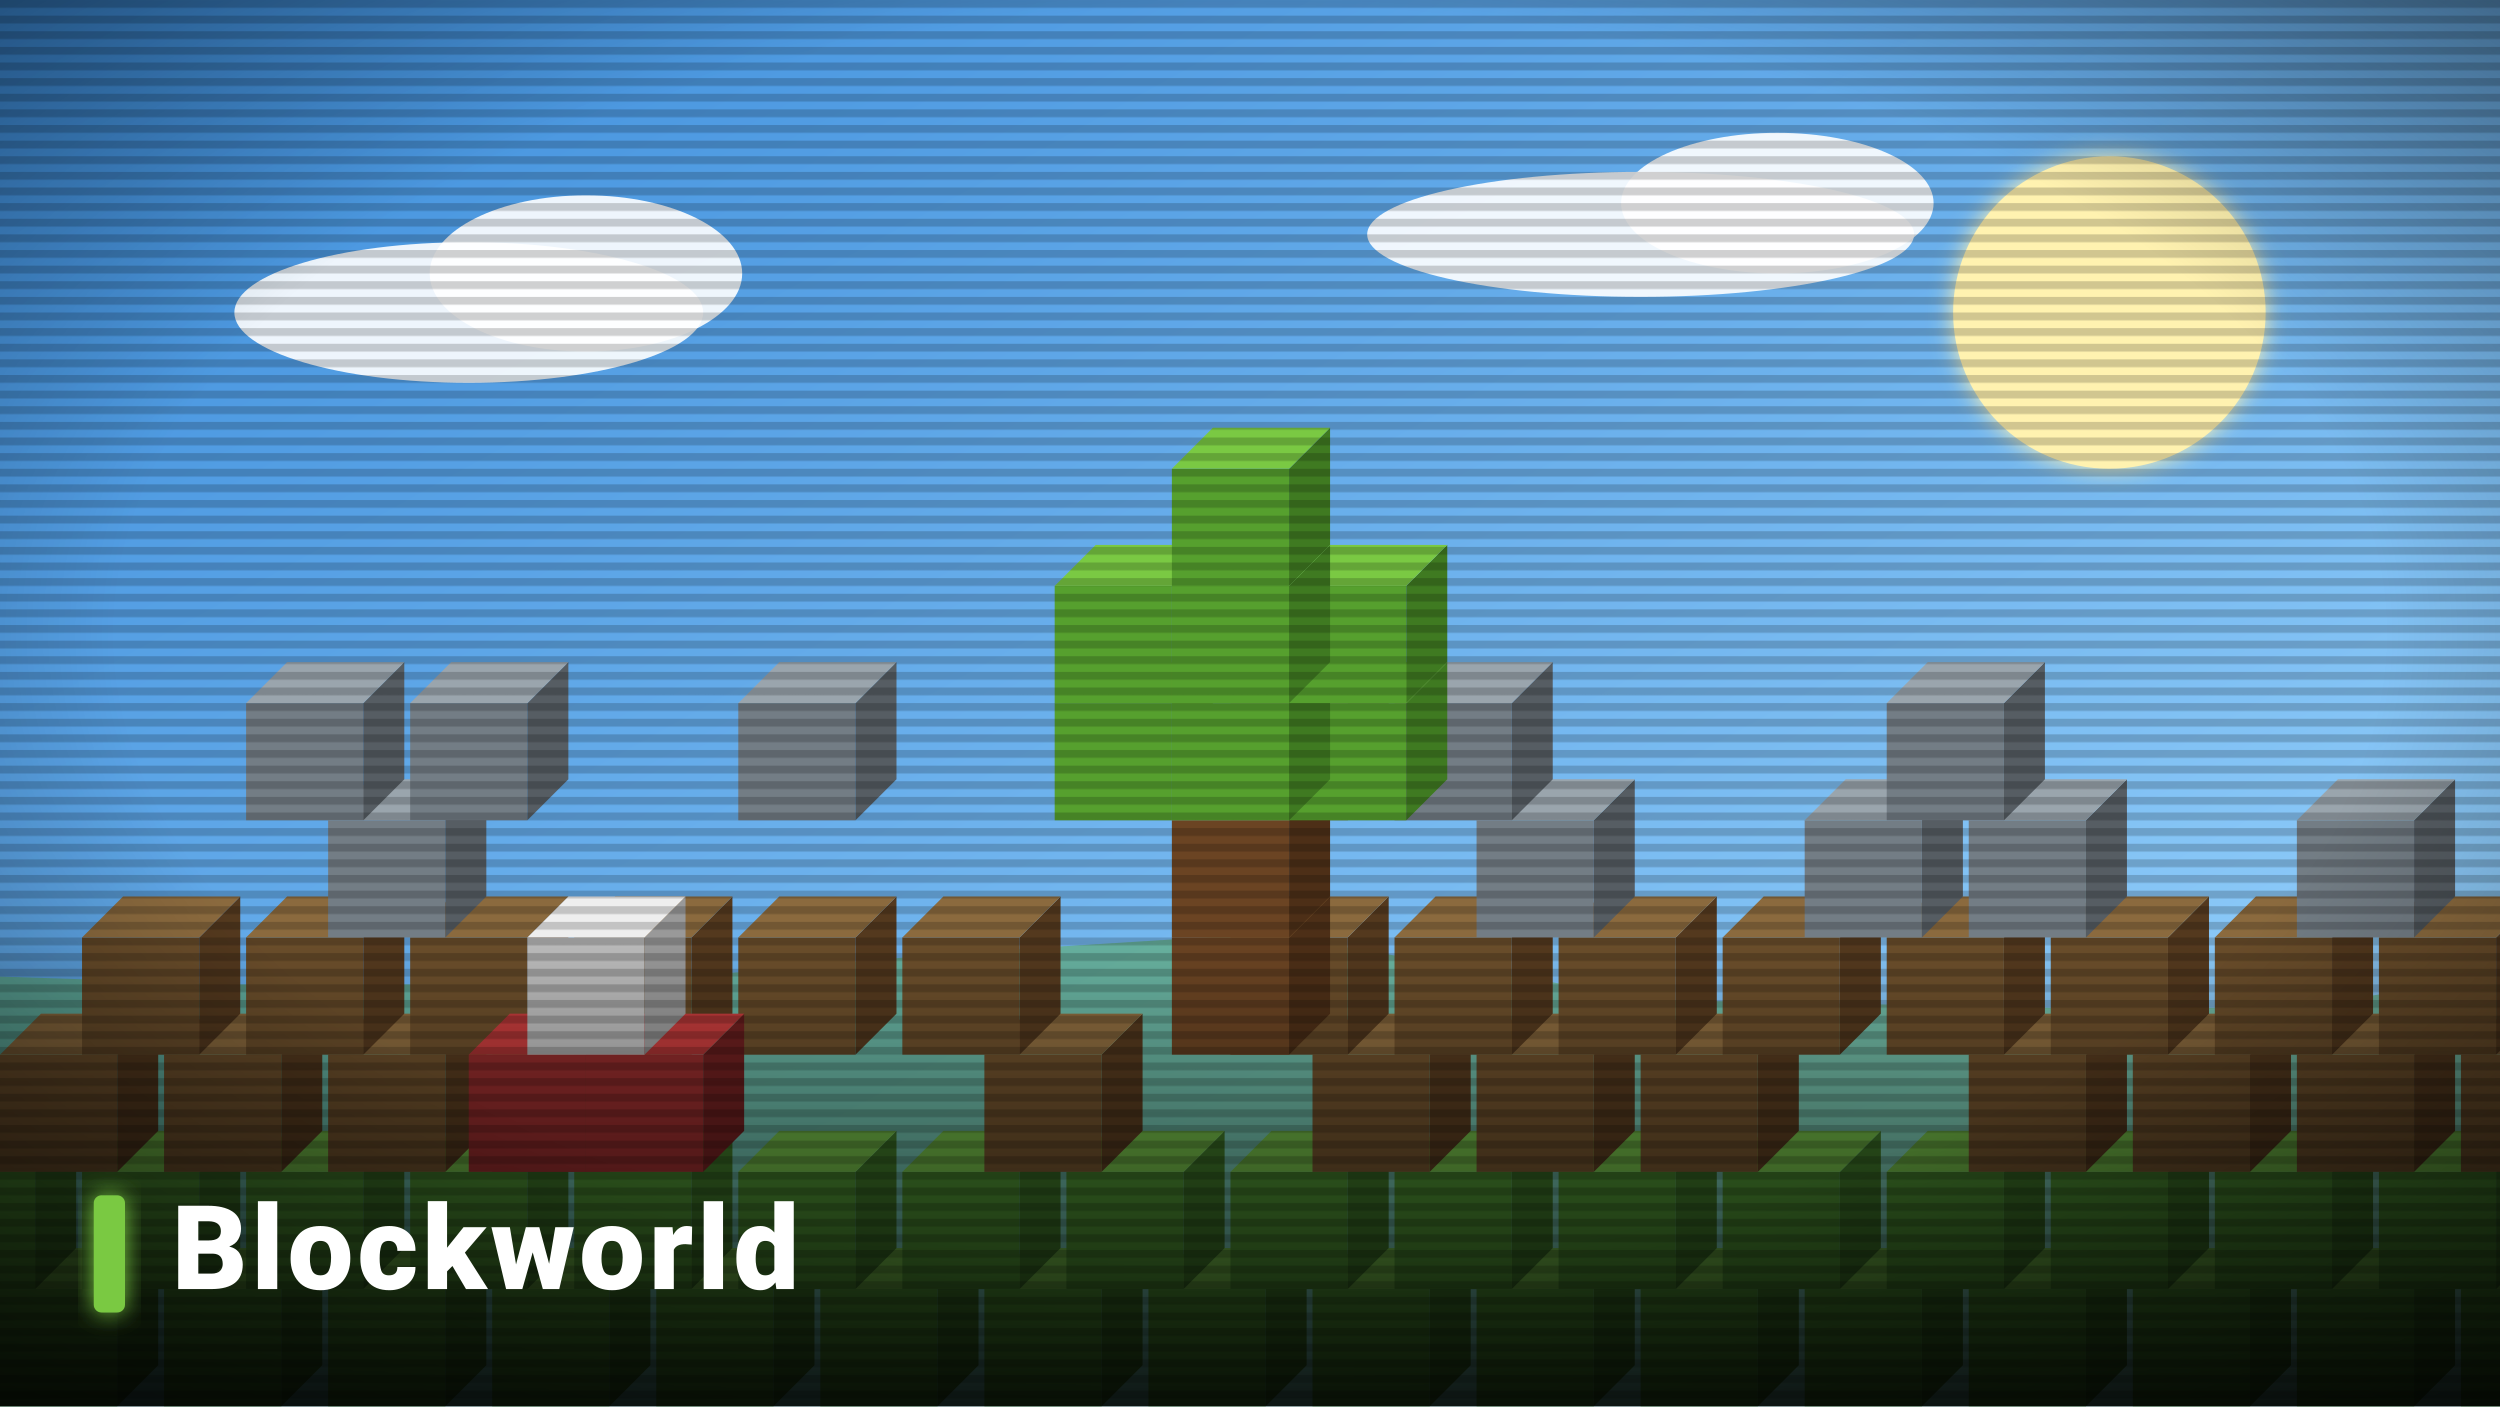
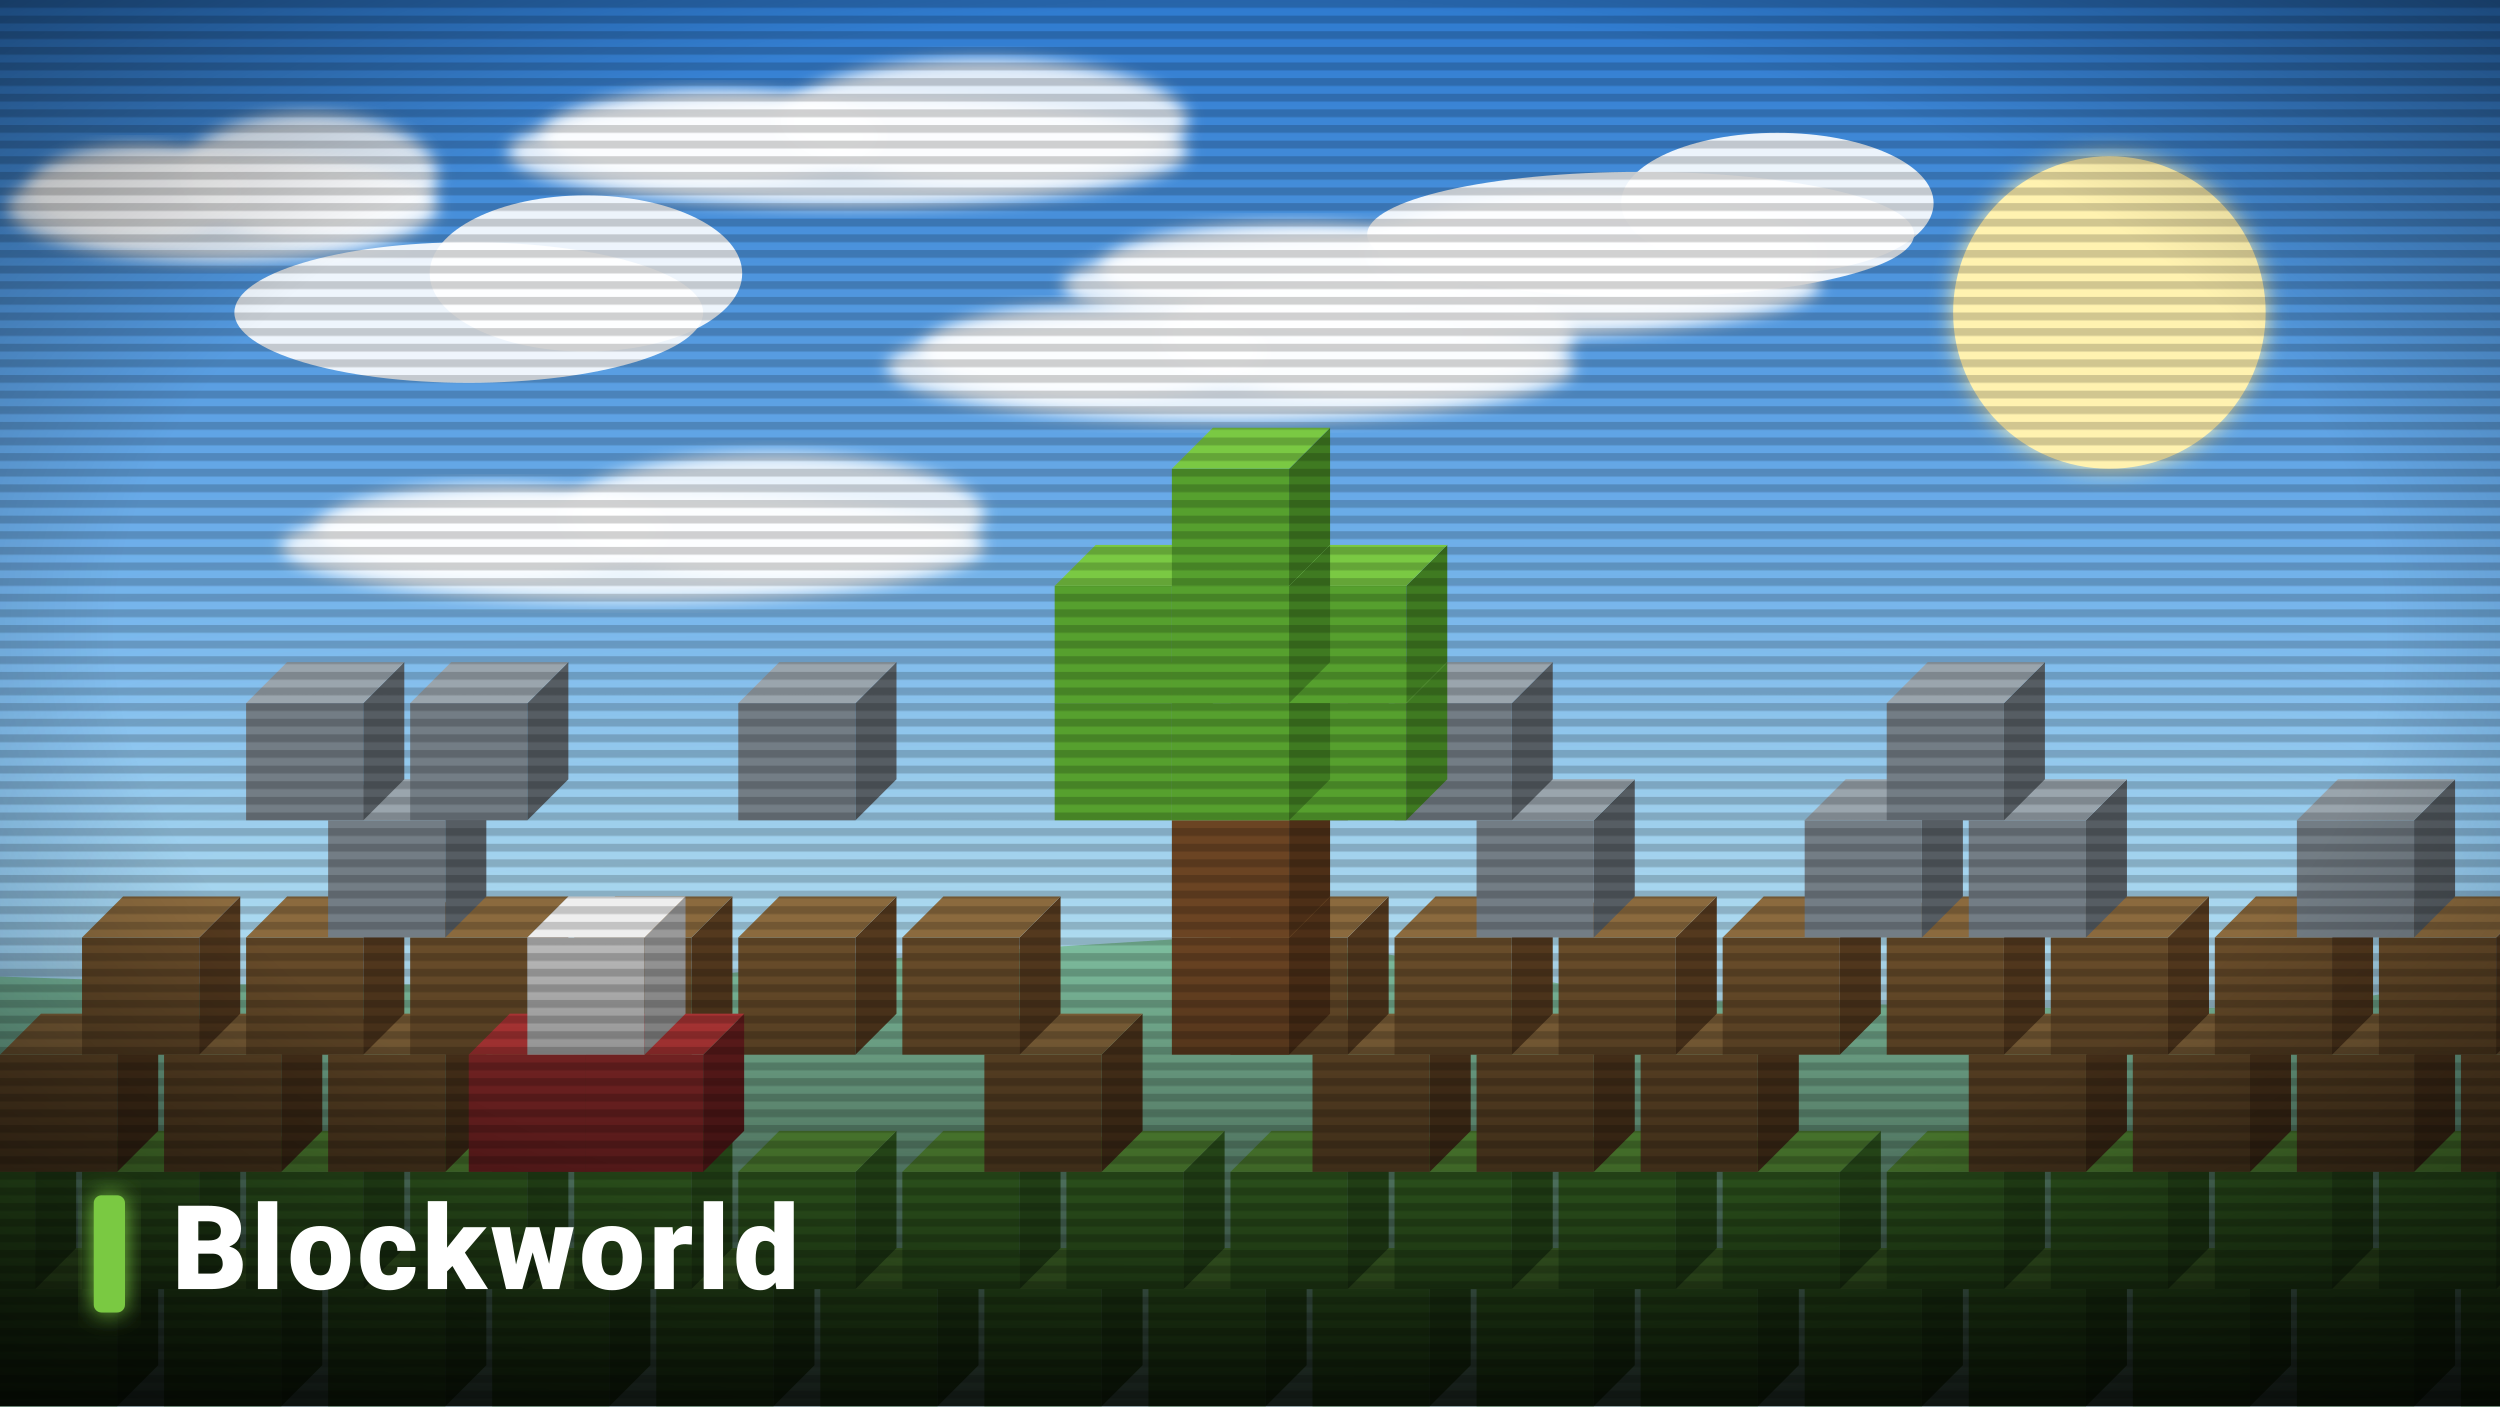
<svg xmlns="http://www.w3.org/2000/svg" viewBox="0 0 640 360" width="640" height="360" role="img" aria-label="Blockworld">
  <defs>
    <linearGradient id="bg" x1="0" y1="0" x2="1" y2="1">
      <stop offset="0" stop-color="#3d8ddb" />
      <stop offset="1" stop-color="#9fd8ff" />
    </linearGradient>
    <linearGradient id="fade" x1="0" y1="0" x2="0" y2="1">
      <stop offset="0" stop-color="#000" stop-opacity="0" />
      <stop offset="1" stop-color="#000" stop-opacity=".85" />
    </linearGradient>
    <radialGradient id="vig" cx=".5" cy=".45" r=".75">
      <stop offset=".6" stop-color="#000" stop-opacity="0" />
      <stop offset="1" stop-color="#000" stop-opacity=".55" />
    </radialGradient>
    <pattern id="scan" width="4" height="4" patternUnits="userSpaceOnUse">
      <rect width="4" height="2" fill="#000" />
    </pattern>
+     <radialGradient id="neb" cx=".3" cy=".3" r=".9">
+       <stop offset="0" stop-color="#fff" stop-opacity=".06" />
+       <stop offset="1" stop-color="#000" stop-opacity=".35" />
+     </radialGradient>
+     <linearGradient id="skyg" x1="0" y1="0" x2="0" y2="1">
+       <stop offset="0" stop-color="#2f7bd0" />
+       <stop offset=".7" stop-color="#9fd8ff" />
+       <stop offset="1" stop-color="#d9f0ff" />
+     </linearGradient>
+     <linearGradient id="stoneg" x1="0" y1="0" x2="0" y2="1">
+       <stop offset="0" stop-color="#000" stop-opacity=".2" />
+       <stop offset="1" stop-color="#000" stop-opacity=".6" />
+     </linearGradient>
+     <linearGradient id="arcg" x1="0" y1="0" x2="0" y2="1">
+       <stop offset="0" stop-color="#000" stop-opacity="0" />
+       <stop offset=".4" stop-color="#000" stop-opacity=".35" />
+       <stop offset="1" stop-color="#000" stop-opacity=".7" />
+     </linearGradient>
+     <filter id="grainf" x="0" y="0" width="100%" height="100%">
+       <feTurbulence type="fractalNoise" baseFrequency=".9" numOctaves="2" stitchTiles="stitch" />
+       <feColorMatrix values="0 0 0 0 1  0 0 0 0 1  0 0 0 0 1  0 0 0 .5 0" />
+     </filter>
+     <pattern id="grain" width="160" height="160" patternUnits="userSpaceOnUse">
+       <rect width="160" height="160" filter="url(#grainf)" />
+     </pattern>
+     <filter id="blur30" x="-50%" y="-50%" width="200%" height="200%">
+       <feGaussianBlur stdDeviation="30" />
+     </filter>
+     <filter id="blur2">
+       <feGaussianBlur stdDeviation="2" />
+     </filter>
    <filter id="glow" x="-50%" y="-50%" width="200%" height="200%">
      <feGaussianBlur stdDeviation="3" result="b" />
      <feMerge>
        <feMergeNode in="b" />
        <feMergeNode in="SourceGraphic" />
      </feMerge>
    </filter>
    <filter id="soft" x="-50%" y="-50%" width="200%" height="200%">
      <feGaussianBlur stdDeviation="18" />
    </filter>
    <filter id="shadow" x="-20%" y="-20%" width="140%" height="140%">
      <feDropShadow dx="0" dy="6" stdDeviation="5" flood-color="#000" flood-opacity=".5" />
    </filter>
  </defs>
  <rect width="640" height="360" fill="url(#bg)" />
+   <rect width="640" height="360" fill="url(#skyg)" />
+   <ellipse cx="320.0" cy="250" rx="512.0" ry="70" fill="#fff2b0" opacity="0.18" filter="url(#blur30)" />
+   <ellipse cx="57" cy="53" rx="55" ry="14" fill="#fff" opacity="0.85" filter="url(#blur2)" />
+   <ellipse cx="79.0" cy="45" rx="33.0" ry="16" fill="#fff" opacity="0.85" filter="url(#blur2)" />
+   <ellipse cx="35.0" cy="49" rx="27.5" ry="12" fill="#fff" opacity="0.85" filter="url(#blur2)" />
+   <ellipse cx="369" cy="73" rx="97" ry="14" fill="#fff" opacity="0.85" filter="url(#blur2)" />
+   <ellipse cx="407.8" cy="65" rx="58.2" ry="16" fill="#fff" opacity="0.85" filter="url(#blur2)" />
+   <ellipse cx="330.2" cy="69" rx="48.5" ry="12" fill="#fff" opacity="0.85" filter="url(#blur2)" />
+   <ellipse cx="315" cy="94" rx="88" ry="14" fill="#fff" opacity="0.85" filter="url(#blur2)" />
+   <ellipse cx="350.2" cy="86" rx="52.8" ry="16" fill="#fff" opacity="0.85" filter="url(#blur2)" />
+   <ellipse cx="279.8" cy="90" rx="44.0" ry="12" fill="#fff" opacity="0.85" filter="url(#blur2)" />
+   <ellipse cx="217" cy="39" rx="87" ry="14" fill="#fff" opacity="0.85" filter="url(#blur2)" />
+   <ellipse cx="251.8" cy="31" rx="52.2" ry="16" fill="#fff" opacity="0.85" filter="url(#blur2)" />
+   <ellipse cx="182.2" cy="35" rx="43.5" ry="12" fill="#fff" opacity="0.85" filter="url(#blur2)" />
+   <ellipse cx="162" cy="140" rx="90" ry="14" fill="#fff" opacity="0.85" filter="url(#blur2)" />
+   <ellipse cx="198.0" cy="132" rx="54.0" ry="16" fill="#fff" opacity="0.85" filter="url(#blur2)" />
+   <ellipse cx="126.0" cy="136" rx="45.0" ry="12" fill="#fff" opacity="0.85" filter="url(#blur2)" />
  <circle cx="540" cy="80" r="40" fill="#fff2b0" opacity="1" filter="url(#glow)" />
  <ellipse cx="120" cy="80" rx="60" ry="18" fill="#fff" opacity="0.9" />
  <ellipse cx="150" cy="70" rx="40" ry="20" fill="#fff" opacity="0.9" />
  <ellipse cx="420" cy="60" rx="70" ry="16" fill="#fff" opacity="0.9" />
  <ellipse cx="455" cy="52" rx="40" ry="18" fill="#fff" opacity="0.9" />
  <polygon points="0,360 0,250 60,252 154,252 244,244 324,239 424,256 525,258 586,258 640,250 640,360" fill="#5fae6a" opacity="0.6" />
  <polygon points="-42,330 -12,330 -12,360 -42,360" fill="#4a8a30" opacity="1" />
  <polygon points="-12,330 -1.5,319.5 -1.5,349.5 -12,360" fill="#3b6f26" opacity="1" />
  <polygon points="-42,330 -31.5,319.5 -1.5,319.5 -12,330" fill="#6cb043" opacity="1" />
  <polygon points="0,330 30,330 30,360 0,360" fill="#4a8a30" opacity="1" />
  <polygon points="30,330 40.5,319.5 40.5,349.5 30,360" fill="#3b6f26" opacity="1" />
  <polygon points="0,330 10.5,319.5 40.5,319.5 30,330" fill="#6cb043" opacity="1" />
  <polygon points="42,330 72,330 72,360 42,360" fill="#4a8a30" opacity="1" />
  <polygon points="72,330 82.5,319.5 82.5,349.5 72,360" fill="#3b6f26" opacity="1" />
  <polygon points="42,330 52.5,319.5 82.5,319.5 72,330" fill="#6cb043" opacity="1" />
  <polygon points="84,330 114,330 114,360 84,360" fill="#4a8a30" opacity="1" />
  <polygon points="114,330 124.5,319.5 124.5,349.5 114,360" fill="#3b6f26" opacity="1" />
  <polygon points="84,330 94.5,319.5 124.5,319.5 114,330" fill="#6cb043" opacity="1" />
  <polygon points="126,330 156,330 156,360 126,360" fill="#4a8a30" opacity="1" />
  <polygon points="156,330 166.5,319.5 166.5,349.5 156,360" fill="#3b6f26" opacity="1" />
  <polygon points="126,330 136.5,319.5 166.5,319.5 156,330" fill="#6cb043" opacity="1" />
  <polygon points="168,330 198,330 198,360 168,360" fill="#4a8a30" opacity="1" />
  <polygon points="198,330 208.5,319.5 208.5,349.5 198,360" fill="#3b6f26" opacity="1" />
  <polygon points="168,330 178.5,319.5 208.5,319.5 198,330" fill="#6cb043" opacity="1" />
  <polygon points="210,330 240,330 240,360 210,360" fill="#4a8a30" opacity="1" />
  <polygon points="240,330 250.5,319.5 250.5,349.5 240,360" fill="#3b6f26" opacity="1" />
  <polygon points="210,330 220.5,319.5 250.5,319.5 240,330" fill="#6cb043" opacity="1" />
  <polygon points="252,330 282,330 282,360 252,360" fill="#4a8a30" opacity="1" />
  <polygon points="282,330 292.5,319.5 292.5,349.5 282,360" fill="#3b6f26" opacity="1" />
  <polygon points="252,330 262.5,319.5 292.5,319.5 282,330" fill="#6cb043" opacity="1" />
  <polygon points="294,330 324,330 324,360 294,360" fill="#4a8a30" opacity="1" />
  <polygon points="324,330 334.5,319.5 334.5,349.5 324,360" fill="#3b6f26" opacity="1" />
  <polygon points="294,330 304.5,319.5 334.5,319.5 324,330" fill="#6cb043" opacity="1" />
  <polygon points="336,330 366,330 366,360 336,360" fill="#4a8a30" opacity="1" />
  <polygon points="366,330 376.5,319.5 376.5,349.5 366,360" fill="#3b6f26" opacity="1" />
  <polygon points="336,330 346.5,319.5 376.5,319.5 366,330" fill="#6cb043" opacity="1" />
  <polygon points="378,330 408,330 408,360 378,360" fill="#4a8a30" opacity="1" />
  <polygon points="408,330 418.5,319.5 418.5,349.5 408,360" fill="#3b6f26" opacity="1" />
  <polygon points="378,330 388.5,319.5 418.5,319.5 408,330" fill="#6cb043" opacity="1" />
  <polygon points="420,330 450,330 450,360 420,360" fill="#4a8a30" opacity="1" />
  <polygon points="450,330 460.5,319.5 460.5,349.5 450,360" fill="#3b6f26" opacity="1" />
  <polygon points="420,330 430.5,319.5 460.5,319.5 450,330" fill="#6cb043" opacity="1" />
  <polygon points="462,330 492,330 492,360 462,360" fill="#4a8a30" opacity="1" />
  <polygon points="492,330 502.5,319.5 502.5,349.5 492,360" fill="#3b6f26" opacity="1" />
  <polygon points="462,330 472.5,319.5 502.5,319.5 492,330" fill="#6cb043" opacity="1" />
  <polygon points="504,330 534,330 534,360 504,360" fill="#4a8a30" opacity="1" />
  <polygon points="534,330 544.5,319.5 544.5,349.5 534,360" fill="#3b6f26" opacity="1" />
  <polygon points="504,330 514.5,319.5 544.5,319.5 534,330" fill="#6cb043" opacity="1" />
  <polygon points="546,330 576,330 576,360 546,360" fill="#4a8a30" opacity="1" />
  <polygon points="576,330 586.5,319.5 586.5,349.5 576,360" fill="#3b6f26" opacity="1" />
  <polygon points="546,330 556.5,319.5 586.5,319.5 576,330" fill="#6cb043" opacity="1" />
  <polygon points="588,330 618,330 618,360 588,360" fill="#4a8a30" opacity="1" />
  <polygon points="618,330 628.5,319.5 628.5,349.5 618,360" fill="#3b6f26" opacity="1" />
  <polygon points="588,330 598.5,319.5 628.5,319.5 618,330" fill="#6cb043" opacity="1" />
  <polygon points="630,330 660,330 660,360 630,360" fill="#4a8a30" opacity="1" />
  <polygon points="660,330 670.5,319.5 670.5,349.5 660,360" fill="#3b6f26" opacity="1" />
  <polygon points="630,330 640.5,319.5 670.5,319.5 660,330" fill="#6cb043" opacity="1" />
  <polygon points="672,330 702,330 702,360 672,360" fill="#4a8a30" opacity="1" />
  <polygon points="702,330 712.5,319.5 712.5,349.5 702,360" fill="#3b6f26" opacity="1" />
  <polygon points="672,330 682.5,319.5 712.5,319.5 702,330" fill="#6cb043" opacity="1" />
  <polygon points="714,330 744,330 744,360 714,360" fill="#4a8a30" opacity="1" />
  <polygon points="744,330 754.5,319.5 754.5,349.5 744,360" fill="#3b6f26" opacity="1" />
  <polygon points="714,330 724.5,319.5 754.5,319.5 744,330" fill="#6cb043" opacity="1" />
  <polygon points="-21,300 9,300 9,330 -21,330" fill="#4a8a30" opacity="1" />
  <polygon points="9,300 19.5,289.5 19.5,319.5 9,330" fill="#3b6f26" opacity="1" />
  <polygon points="-21,300 -10.5,289.5 19.5,289.5 9,300" fill="#6cb043" opacity="1" />
  <polygon points="21,300 51,300 51,330 21,330" fill="#4a8a30" opacity="1" />
  <polygon points="51,300 61.5,289.5 61.5,319.5 51,330" fill="#3b6f26" opacity="1" />
  <polygon points="21,300 31.5,289.5 61.5,289.5 51,300" fill="#6cb043" opacity="1" />
  <polygon points="63,300 93,300 93,330 63,330" fill="#4a8a30" opacity="1" />
  <polygon points="93,300 103.5,289.5 103.5,319.5 93,330" fill="#3b6f26" opacity="1" />
  <polygon points="63,300 73.5,289.5 103.5,289.5 93,300" fill="#6cb043" opacity="1" />
  <polygon points="105,300 135,300 135,330 105,330" fill="#4a8a30" opacity="1" />
  <polygon points="135,300 145.5,289.5 145.5,319.5 135,330" fill="#3b6f26" opacity="1" />
  <polygon points="105,300 115.5,289.5 145.5,289.5 135,300" fill="#6cb043" opacity="1" />
  <polygon points="147,300 177,300 177,330 147,330" fill="#4a8a30" opacity="1" />
  <polygon points="177,300 187.5,289.5 187.5,319.5 177,330" fill="#3b6f26" opacity="1" />
  <polygon points="147,300 157.5,289.5 187.5,289.5 177,300" fill="#6cb043" opacity="1" />
  <polygon points="189,300 219,300 219,330 189,330" fill="#4a8a30" opacity="1" />
  <polygon points="219,300 229.5,289.5 229.5,319.5 219,330" fill="#3b6f26" opacity="1" />
  <polygon points="189,300 199.5,289.5 229.5,289.5 219,300" fill="#6cb043" opacity="1" />
  <polygon points="231,300 261,300 261,330 231,330" fill="#4a8a30" opacity="1" />
  <polygon points="261,300 271.5,289.5 271.5,319.5 261,330" fill="#3b6f26" opacity="1" />
  <polygon points="231,300 241.5,289.5 271.5,289.5 261,300" fill="#6cb043" opacity="1" />
  <polygon points="273,300 303,300 303,330 273,330" fill="#4a8a30" opacity="1" />
  <polygon points="303,300 313.5,289.5 313.5,319.5 303,330" fill="#3b6f26" opacity="1" />
  <polygon points="273,300 283.5,289.5 313.5,289.5 303,300" fill="#6cb043" opacity="1" />
  <polygon points="315,300 345,300 345,330 315,330" fill="#4a8a30" opacity="1" />
  <polygon points="345,300 355.5,289.5 355.5,319.5 345,330" fill="#3b6f26" opacity="1" />
  <polygon points="315,300 325.5,289.5 355.5,289.5 345,300" fill="#6cb043" opacity="1" />
  <polygon points="357,300 387,300 387,330 357,330" fill="#4a8a30" opacity="1" />
  <polygon points="387,300 397.5,289.5 397.5,319.5 387,330" fill="#3b6f26" opacity="1" />
  <polygon points="357,300 367.5,289.5 397.5,289.5 387,300" fill="#6cb043" opacity="1" />
  <polygon points="399,300 429,300 429,330 399,330" fill="#4a8a30" opacity="1" />
  <polygon points="429,300 439.5,289.5 439.5,319.5 429,330" fill="#3b6f26" opacity="1" />
  <polygon points="399,300 409.5,289.5 439.5,289.5 429,300" fill="#6cb043" opacity="1" />
  <polygon points="441,300 471,300 471,330 441,330" fill="#4a8a30" opacity="1" />
  <polygon points="471,300 481.5,289.5 481.5,319.5 471,330" fill="#3b6f26" opacity="1" />
  <polygon points="441,300 451.5,289.5 481.5,289.5 471,300" fill="#6cb043" opacity="1" />
  <polygon points="483,300 513,300 513,330 483,330" fill="#4a8a30" opacity="1" />
  <polygon points="513,300 523.5,289.5 523.5,319.5 513,330" fill="#3b6f26" opacity="1" />
  <polygon points="483,300 493.5,289.5 523.5,289.5 513,300" fill="#6cb043" opacity="1" />
  <polygon points="525,300 555,300 555,330 525,330" fill="#4a8a30" opacity="1" />
  <polygon points="555,300 565.5,289.5 565.5,319.5 555,330" fill="#3b6f26" opacity="1" />
  <polygon points="525,300 535.5,289.5 565.5,289.5 555,300" fill="#6cb043" opacity="1" />
  <polygon points="567,300 597,300 597,330 567,330" fill="#4a8a30" opacity="1" />
  <polygon points="597,300 607.5,289.5 607.5,319.5 597,330" fill="#3b6f26" opacity="1" />
  <polygon points="567,300 577.5,289.5 607.5,289.5 597,300" fill="#6cb043" opacity="1" />
  <polygon points="609,300 639,300 639,330 609,330" fill="#4a8a30" opacity="1" />
  <polygon points="639,300 649.5,289.5 649.5,319.5 639,330" fill="#3b6f26" opacity="1" />
  <polygon points="609,300 619.5,289.5 649.5,289.5 639,300" fill="#6cb043" opacity="1" />
  <polygon points="651,300 681,300 681,330 651,330" fill="#4a8a30" opacity="1" />
  <polygon points="681,300 691.5,289.5 691.5,319.5 681,330" fill="#3b6f26" opacity="1" />
  <polygon points="651,300 661.5,289.5 691.5,289.5 681,300" fill="#6cb043" opacity="1" />
  <polygon points="693,300 723,300 723,330 693,330" fill="#4a8a30" opacity="1" />
  <polygon points="723,300 733.5,289.5 733.5,319.5 723,330" fill="#3b6f26" opacity="1" />
  <polygon points="693,300 703.5,289.5 733.5,289.5 723,300" fill="#6cb043" opacity="1" />
  <polygon points="735,300 765,300 765,330 735,330" fill="#4a8a30" opacity="1" />
  <polygon points="765,300 775.5,289.5 775.5,319.5 765,330" fill="#3b6f26" opacity="1" />
  <polygon points="735,300 745.5,289.5 775.5,289.5 765,300" fill="#6cb043" opacity="1" />
  <polygon points="-42,270 -12,270 -12,300 -42,300" fill="#6b4e2b" opacity="1" />
  <polygon points="-12,270 -1.5,259.5 -1.5,289.5 -12,300" fill="#54391e" opacity="1" />
  <polygon points="-42,270 -31.5,259.5 -1.5,259.5 -12,270" fill="#8b6a3e" opacity="1" />
  <polygon points="0,270 30,270 30,300 0,300" fill="#6b4e2b" opacity="1" />
  <polygon points="30,270 40.5,259.5 40.5,289.5 30,300" fill="#54391e" opacity="1" />
  <polygon points="0,270 10.5,259.5 40.5,259.5 30,270" fill="#8b6a3e" opacity="1" />
  <polygon points="42,270 72,270 72,300 42,300" fill="#6b4e2b" opacity="1" />
  <polygon points="72,270 82.5,259.5 82.5,289.5 72,300" fill="#54391e" opacity="1" />
  <polygon points="42,270 52.5,259.5 82.5,259.5 72,270" fill="#8b6a3e" opacity="1" />
  <polygon points="84,270 114,270 114,300 84,300" fill="#6b4e2b" opacity="1" />
  <polygon points="114,270 124.5,259.5 124.5,289.5 114,300" fill="#54391e" opacity="1" />
  <polygon points="84,270 94.5,259.5 124.5,259.5 114,270" fill="#8b6a3e" opacity="1" />
  <polygon points="126,270 156,270 156,300 126,300" fill="#6b4e2b" opacity="1" />
  <polygon points="156,270 166.5,259.5 166.5,289.5 156,300" fill="#54391e" opacity="1" />
  <polygon points="126,270 136.5,259.5 166.5,259.5 156,270" fill="#8b6a3e" opacity="1" />
  <polygon points="252,270 282,270 282,300 252,300" fill="#6b4e2b" opacity="1" />
  <polygon points="282,270 292.5,259.5 292.5,289.5 282,300" fill="#54391e" opacity="1" />
  <polygon points="252,270 262.5,259.5 292.5,259.5 282,270" fill="#8b6a3e" opacity="1" />
  <polygon points="336,270 366,270 366,300 336,300" fill="#6b4e2b" opacity="1" />
  <polygon points="366,270 376.5,259.5 376.5,289.5 366,300" fill="#54391e" opacity="1" />
  <polygon points="336,270 346.5,259.5 376.5,259.5 366,270" fill="#8b6a3e" opacity="1" />
  <polygon points="378,270 408,270 408,300 378,300" fill="#6b4e2b" opacity="1" />
  <polygon points="408,270 418.5,259.5 418.5,289.5 408,300" fill="#54391e" opacity="1" />
  <polygon points="378,270 388.5,259.5 418.5,259.5 408,270" fill="#8b6a3e" opacity="1" />
  <polygon points="420,270 450,270 450,300 420,300" fill="#6b4e2b" opacity="1" />
  <polygon points="450,270 460.5,259.5 460.5,289.5 450,300" fill="#54391e" opacity="1" />
  <polygon points="420,270 430.5,259.5 460.5,259.5 450,270" fill="#8b6a3e" opacity="1" />
  <polygon points="504,270 534,270 534,300 504,300" fill="#6b4e2b" opacity="1" />
  <polygon points="534,270 544.5,259.5 544.5,289.5 534,300" fill="#54391e" opacity="1" />
  <polygon points="504,270 514.5,259.5 544.5,259.5 534,270" fill="#8b6a3e" opacity="1" />
  <polygon points="546,270 576,270 576,300 546,300" fill="#6b4e2b" opacity="1" />
  <polygon points="576,270 586.5,259.5 586.5,289.5 576,300" fill="#54391e" opacity="1" />
  <polygon points="546,270 556.5,259.5 586.5,259.5 576,270" fill="#8b6a3e" opacity="1" />
  <polygon points="588,270 618,270 618,300 588,300" fill="#6b4e2b" opacity="1" />
  <polygon points="618,270 628.5,259.5 628.5,289.5 618,300" fill="#54391e" opacity="1" />
  <polygon points="588,270 598.5,259.5 628.5,259.5 618,270" fill="#8b6a3e" opacity="1" />
  <polygon points="630,270 660,270 660,300 630,300" fill="#6b4e2b" opacity="1" />
  <polygon points="660,270 670.5,259.5 670.5,289.5 660,300" fill="#54391e" opacity="1" />
  <polygon points="630,270 640.5,259.5 670.5,259.5 660,270" fill="#8b6a3e" opacity="1" />
  <polygon points="672,270 702,270 702,300 672,300" fill="#6b4e2b" opacity="1" />
  <polygon points="702,270 712.5,259.5 712.5,289.5 702,300" fill="#54391e" opacity="1" />
  <polygon points="672,270 682.5,259.5 712.5,259.5 702,270" fill="#8b6a3e" opacity="1" />
  <polygon points="714,270 744,270 744,300 714,300" fill="#6b4e2b" opacity="1" />
  <polygon points="744,270 754.5,259.5 754.5,289.5 744,300" fill="#54391e" opacity="1" />
  <polygon points="714,270 724.5,259.5 754.5,259.5 744,270" fill="#8b6a3e" opacity="1" />
  <polygon points="21,240 51,240 51,270 21,270" fill="#6b4e2b" opacity="1" />
  <polygon points="51,240 61.5,229.5 61.5,259.5 51,270" fill="#54391e" opacity="1" />
  <polygon points="21,240 31.5,229.5 61.5,229.5 51,240" fill="#8b6a3e" opacity="1" />
  <polygon points="63,240 93,240 93,270 63,270" fill="#6b4e2b" opacity="1" />
  <polygon points="93,240 103.5,229.5 103.5,259.5 93,270" fill="#54391e" opacity="1" />
  <polygon points="63,240 73.5,229.5 103.5,229.5 93,240" fill="#8b6a3e" opacity="1" />
  <polygon points="105,240 135,240 135,270 105,270" fill="#6b4e2b" opacity="1" />
  <polygon points="135,240 145.5,229.5 145.5,259.5 135,270" fill="#54391e" opacity="1" />
  <polygon points="105,240 115.5,229.5 145.5,229.5 135,240" fill="#8b6a3e" opacity="1" />
  <polygon points="147,240 177,240 177,270 147,270" fill="#6b4e2b" opacity="1" />
  <polygon points="177,240 187.5,229.5 187.5,259.5 177,270" fill="#54391e" opacity="1" />
  <polygon points="147,240 157.5,229.5 187.5,229.5 177,240" fill="#8b6a3e" opacity="1" />
  <polygon points="189,240 219,240 219,270 189,270" fill="#6b4e2b" opacity="1" />
  <polygon points="219,240 229.5,229.5 229.5,259.5 219,270" fill="#54391e" opacity="1" />
  <polygon points="189,240 199.5,229.5 229.5,229.5 219,240" fill="#8b6a3e" opacity="1" />
  <polygon points="231,240 261,240 261,270 231,270" fill="#6b4e2b" opacity="1" />
  <polygon points="261,240 271.5,229.5 271.5,259.5 261,270" fill="#54391e" opacity="1" />
  <polygon points="231,240 241.5,229.5 271.5,229.5 261,240" fill="#8b6a3e" opacity="1" />
  <polygon points="315,240 345,240 345,270 315,270" fill="#6b4e2b" opacity="1" />
  <polygon points="345,240 355.5,229.5 355.5,259.5 345,270" fill="#54391e" opacity="1" />
  <polygon points="315,240 325.5,229.5 355.5,229.5 345,240" fill="#8b6a3e" opacity="1" />
  <polygon points="357,240 387,240 387,270 357,270" fill="#6b4e2b" opacity="1" />
  <polygon points="387,240 397.5,229.5 397.5,259.5 387,270" fill="#54391e" opacity="1" />
  <polygon points="357,240 367.5,229.5 397.5,229.5 387,240" fill="#8b6a3e" opacity="1" />
  <polygon points="399,240 429,240 429,270 399,270" fill="#6b4e2b" opacity="1" />
  <polygon points="429,240 439.5,229.5 439.5,259.5 429,270" fill="#54391e" opacity="1" />
  <polygon points="399,240 409.5,229.5 439.5,229.5 429,240" fill="#8b6a3e" opacity="1" />
  <polygon points="441,240 471,240 471,270 441,270" fill="#6b4e2b" opacity="1" />
  <polygon points="471,240 481.5,229.5 481.5,259.5 471,270" fill="#54391e" opacity="1" />
  <polygon points="441,240 451.5,229.5 481.5,229.5 471,240" fill="#8b6a3e" opacity="1" />
  <polygon points="483,240 513,240 513,270 483,270" fill="#6b4e2b" opacity="1" />
  <polygon points="513,240 523.5,229.5 523.5,259.5 513,270" fill="#54391e" opacity="1" />
  <polygon points="483,240 493.5,229.5 523.5,229.5 513,240" fill="#8b6a3e" opacity="1" />
  <polygon points="525,240 555,240 555,270 525,270" fill="#6b4e2b" opacity="1" />
  <polygon points="555,240 565.5,229.5 565.5,259.5 555,270" fill="#54391e" opacity="1" />
  <polygon points="525,240 535.5,229.5 565.5,229.5 555,240" fill="#8b6a3e" opacity="1" />
  <polygon points="567,240 597,240 597,270 567,270" fill="#6b4e2b" opacity="1" />
  <polygon points="597,240 607.5,229.5 607.5,259.5 597,270" fill="#54391e" opacity="1" />
  <polygon points="567,240 577.5,229.5 607.5,229.5 597,240" fill="#8b6a3e" opacity="1" />
  <polygon points="609,240 639,240 639,270 609,270" fill="#6b4e2b" opacity="1" />
  <polygon points="639,240 649.5,229.5 649.5,259.5 639,270" fill="#54391e" opacity="1" />
  <polygon points="609,240 619.5,229.5 649.5,229.5 639,240" fill="#8b6a3e" opacity="1" />
  <polygon points="651,240 681,240 681,270 651,270" fill="#6b4e2b" opacity="1" />
  <polygon points="681,240 691.5,229.5 691.5,259.5 681,270" fill="#54391e" opacity="1" />
  <polygon points="651,240 661.5,229.5 691.5,229.5 681,240" fill="#8b6a3e" opacity="1" />
  <polygon points="693,240 723,240 723,270 693,270" fill="#6b4e2b" opacity="1" />
  <polygon points="723,240 733.5,229.5 733.5,259.5 723,270" fill="#54391e" opacity="1" />
  <polygon points="693,240 703.5,229.5 733.5,229.5 723,240" fill="#8b6a3e" opacity="1" />
  <polygon points="735,240 765,240 765,270 735,270" fill="#6b4e2b" opacity="1" />
  <polygon points="765,240 775.5,229.5 775.5,259.5 765,270" fill="#54391e" opacity="1" />
  <polygon points="735,240 745.5,229.5 775.5,229.5 765,240" fill="#8b6a3e" opacity="1" />
  <polygon points="84,210 114,210 114,240 84,240" fill="#737d85" opacity="1" />
  <polygon points="114,210 124.5,199.5 124.5,229.5 114,240" fill="#565d63" opacity="1" />
  <polygon points="84,210 94.5,199.5 124.5,199.5 114,210" fill="#9aa5ad" opacity="1" />
  <polygon points="378,210 408,210 408,240 378,240" fill="#737d85" opacity="1" />
  <polygon points="408,210 418.5,199.5 418.5,229.5 408,240" fill="#565d63" opacity="1" />
  <polygon points="378,210 388.5,199.5 418.5,199.5 408,210" fill="#9aa5ad" opacity="1" />
  <polygon points="462,210 492,210 492,240 462,240" fill="#737d85" opacity="1" />
  <polygon points="492,210 502.5,199.5 502.5,229.5 492,240" fill="#565d63" opacity="1" />
  <polygon points="462,210 472.5,199.5 502.5,199.5 492,210" fill="#9aa5ad" opacity="1" />
  <polygon points="504,210 534,210 534,240 504,240" fill="#737d85" opacity="1" />
  <polygon points="534,210 544.5,199.5 544.5,229.5 534,240" fill="#565d63" opacity="1" />
  <polygon points="504,210 514.5,199.5 544.5,199.5 534,210" fill="#9aa5ad" opacity="1" />
  <polygon points="588,210 618,210 618,240 588,240" fill="#737d85" opacity="1" />
  <polygon points="618,210 628.5,199.5 628.5,229.5 618,240" fill="#565d63" opacity="1" />
  <polygon points="588,210 598.5,199.5 628.5,199.5 618,210" fill="#9aa5ad" opacity="1" />
  <polygon points="714,210 744,210 744,240 714,240" fill="#737d85" opacity="1" />
  <polygon points="744,210 754.5,199.5 754.5,229.5 744,240" fill="#565d63" opacity="1" />
  <polygon points="714,210 724.5,199.5 754.5,199.5 744,210" fill="#9aa5ad" opacity="1" />
  <polygon points="63,180 93,180 93,210 63,210" fill="#737d85" opacity="1" />
  <polygon points="93,180 103.5,169.5 103.5,199.5 93,210" fill="#565d63" opacity="1" />
  <polygon points="63,180 73.5,169.5 103.5,169.5 93,180" fill="#9aa5ad" opacity="1" />
  <polygon points="105,180 135,180 135,210 105,210" fill="#737d85" opacity="1" />
  <polygon points="135,180 145.5,169.5 145.5,199.5 135,210" fill="#565d63" opacity="1" />
  <polygon points="105,180 115.5,169.5 145.5,169.5 135,180" fill="#9aa5ad" opacity="1" />
  <polygon points="189,180 219,180 219,210 189,210" fill="#737d85" opacity="1" />
  <polygon points="219,180 229.5,169.5 229.5,199.5 219,210" fill="#565d63" opacity="1" />
  <polygon points="189,180 199.5,169.5 229.5,169.5 219,180" fill="#9aa5ad" opacity="1" />
  <polygon points="315,180 345,180 345,210 315,210" fill="#737d85" opacity="1" />
  <polygon points="345,180 355.5,169.5 355.5,199.5 345,210" fill="#565d63" opacity="1" />
  <polygon points="315,180 325.5,169.5 355.5,169.5 345,180" fill="#9aa5ad" opacity="1" />
  <polygon points="357,180 387,180 387,210 357,210" fill="#737d85" opacity="1" />
  <polygon points="387,180 397.5,169.5 397.5,199.5 387,210" fill="#565d63" opacity="1" />
  <polygon points="357,180 367.5,169.5 397.5,169.5 387,180" fill="#9aa5ad" opacity="1" />
  <polygon points="483,180 513,180 513,210 483,210" fill="#737d85" opacity="1" />
  <polygon points="513,180 523.5,169.5 523.5,199.5 513,210" fill="#565d63" opacity="1" />
  <polygon points="483,180 493.5,169.5 523.5,169.5 513,180" fill="#9aa5ad" opacity="1" />
  <polygon points="651,180 681,180 681,210 651,210" fill="#737d85" opacity="1" />
  <polygon points="681,180 691.5,169.5 691.5,199.5 681,210" fill="#565d63" opacity="1" />
  <polygon points="651,180 661.5,169.5 691.5,169.5 681,180" fill="#9aa5ad" opacity="1" />
  <polygon points="300,240 330,240 330,270 300,270" fill="#6b4423" opacity="1" />
  <polygon points="330,240 340.5,229.5 340.5,259.5 330,270" fill="#4d2f17" opacity="1" />
  <polygon points="300,240 310.5,229.5 340.5,229.5 330,240" fill="#8b5a2b" opacity="1" />
  <polygon points="300,210 330,210 330,240 300,240" fill="#6b4423" opacity="1" />
  <polygon points="330,210 340.5,199.5 340.5,229.5 330,240" fill="#4d2f17" opacity="1" />
  <polygon points="300,210 310.5,199.5 340.5,199.5 330,210" fill="#8b5a2b" opacity="1" />
  <polygon points="270,180 300,180 300,210 270,210" fill="#56a02e" opacity="1" />
  <polygon points="300,180 310.5,169.5 310.5,199.5 300,210" fill="#3f7a21" opacity="1" />
  <polygon points="270,180 280.5,169.5 310.5,169.5 300,180" fill="#7ac943" opacity="1" />
  <polygon points="330,180 360,180 360,210 330,210" fill="#56a02e" opacity="1" />
  <polygon points="360,180 370.5,169.5 370.5,199.5 360,210" fill="#3f7a21" opacity="1" />
  <polygon points="330,180 340.5,169.5 370.5,169.5 360,180" fill="#7ac943" opacity="1" />
  <polygon points="300,180 330,180 330,210 300,210" fill="#56a02e" opacity="1" />
  <polygon points="330,180 340.5,169.5 340.5,199.5 330,210" fill="#3f7a21" opacity="1" />
  <polygon points="300,180 310.5,169.5 340.5,169.5 330,180" fill="#7ac943" opacity="1" />
  <polygon points="270,150 300,150 300,180 270,180" fill="#56a02e" opacity="1" />
  <polygon points="300,150 310.5,139.5 310.5,169.5 300,180" fill="#3f7a21" opacity="1" />
  <polygon points="270,150 280.5,139.5 310.5,139.5 300,150" fill="#7ac943" opacity="1" />
  <polygon points="330,150 360,150 360,180 330,180" fill="#56a02e" opacity="1" />
  <polygon points="360,150 370.5,139.5 370.5,169.5 360,180" fill="#3f7a21" opacity="1" />
  <polygon points="330,150 340.5,139.5 370.5,139.5 360,150" fill="#7ac943" opacity="1" />
  <polygon points="300,150 330,150 330,180 300,180" fill="#56a02e" opacity="1" />
  <polygon points="330,150 340.5,139.5 340.5,169.5 330,180" fill="#3f7a21" opacity="1" />
  <polygon points="300,150 310.5,139.5 340.5,139.5 330,150" fill="#7ac943" opacity="1" />
  <polygon points="300,120 330,120 330,150 300,150" fill="#56a02e" opacity="1" />
  <polygon points="330,120 340.5,109.5 340.5,139.5 330,150" fill="#3f7a21" opacity="1" />
  <polygon points="300,120 310.5,109.5 340.5,109.5 330,120" fill="#7ac943" opacity="1" />
  <polygon points="120,270 150,270 150,300 120,300" fill="#8f2b2b" opacity="1" />
  <polygon points="150,270 160.5,259.5 160.5,289.5 150,300" fill="#6b1f1f" opacity="1" />
  <polygon points="120,270 130.5,259.5 160.5,259.5 150,270" fill="#c23b3b" opacity="1" />
  <polygon points="150,270 180,270 180,300 150,300" fill="#8f2b2b" opacity="1" />
  <polygon points="180,270 190.5,259.5 190.5,289.5 180,300" fill="#6b1f1f" opacity="1" />
  <polygon points="150,270 160.5,259.5 190.5,259.5 180,270" fill="#c23b3b" opacity="1" />
  <polygon points="135,240 165,240 165,270 135,270" fill="#bbb" opacity="1" />
  <polygon points="165,240 175.5,229.5 175.5,259.5 165,270" fill="#999" opacity="1" />
  <polygon points="135,240 145.5,229.5 175.5,229.5 165,240" fill="#eee" opacity="1" />
  <rect width="640" height="360" fill="url(#scan)" opacity=".18" />
  <rect width="640" height="360" fill="url(#vig)" />
  <rect x="0" y="240" width="640" height="120" fill="url(#fade)" />
  <rect x="24" y="306" width="8" height="30" fill="#7ac943" rx="2" filter="url(#glow)" />
  <text x="44" y="330" font-family="ui-sans-serif,system-ui,Segoe UI,Roboto,Helvetica,Arial" font-size="30" font-weight="800" fill="#fff" letter-spacing="1">Blockworld</text>
</svg>
